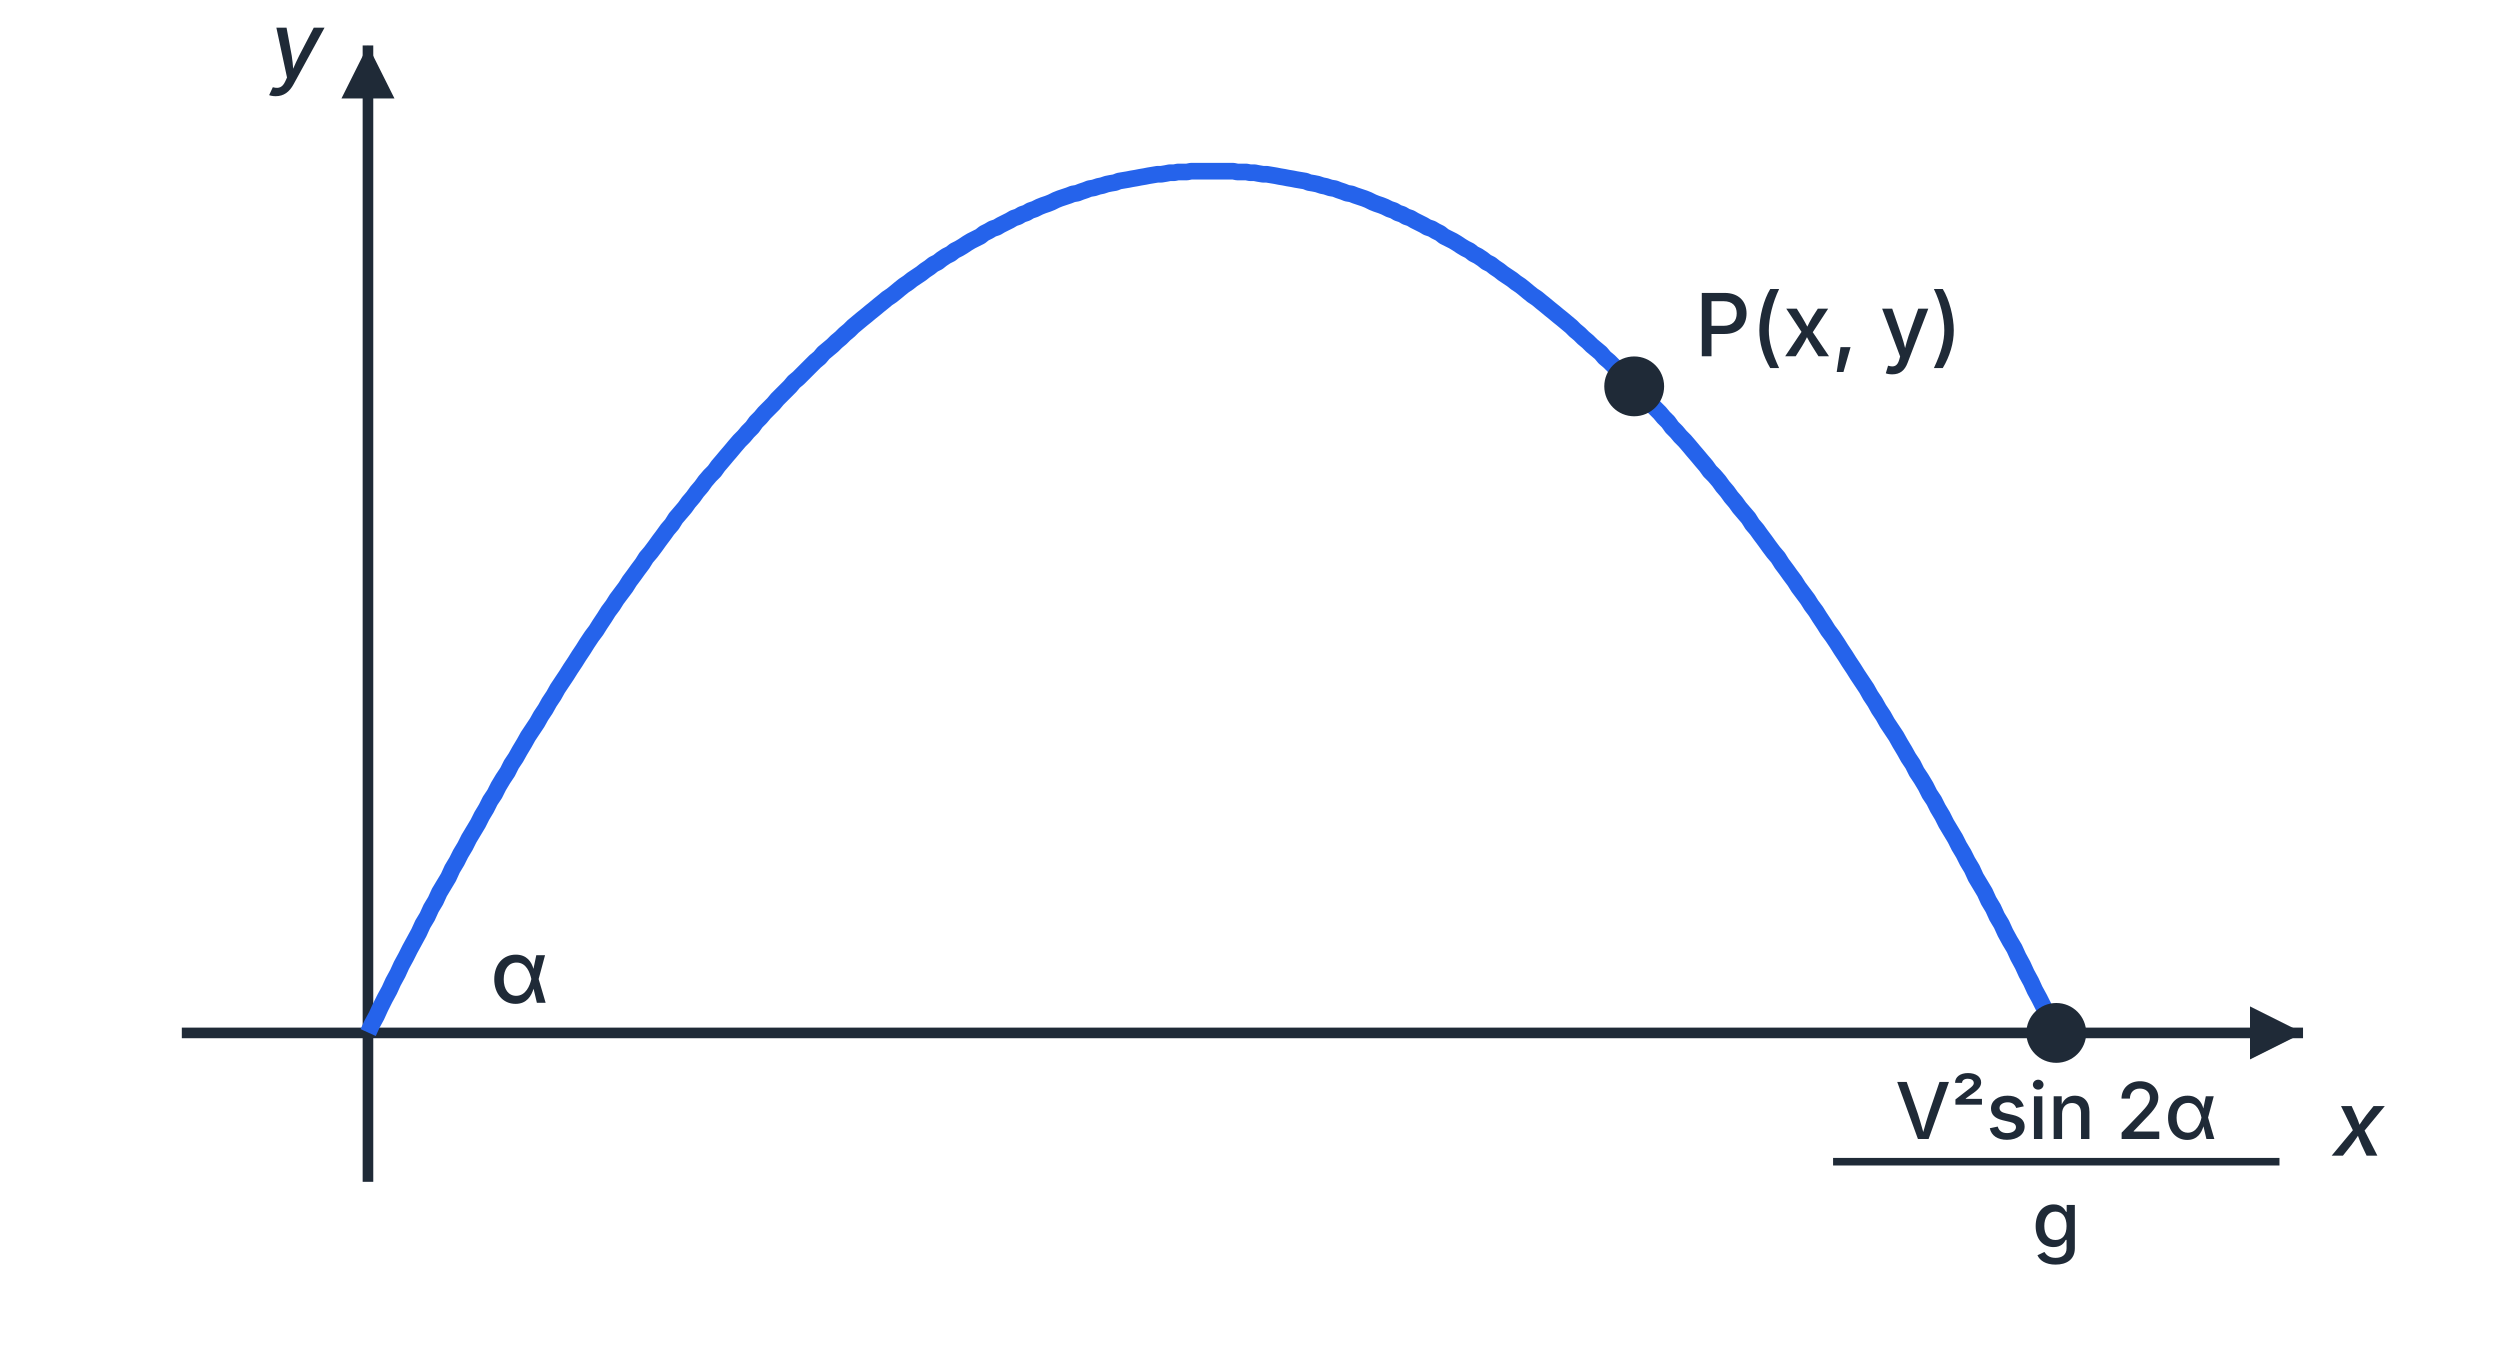
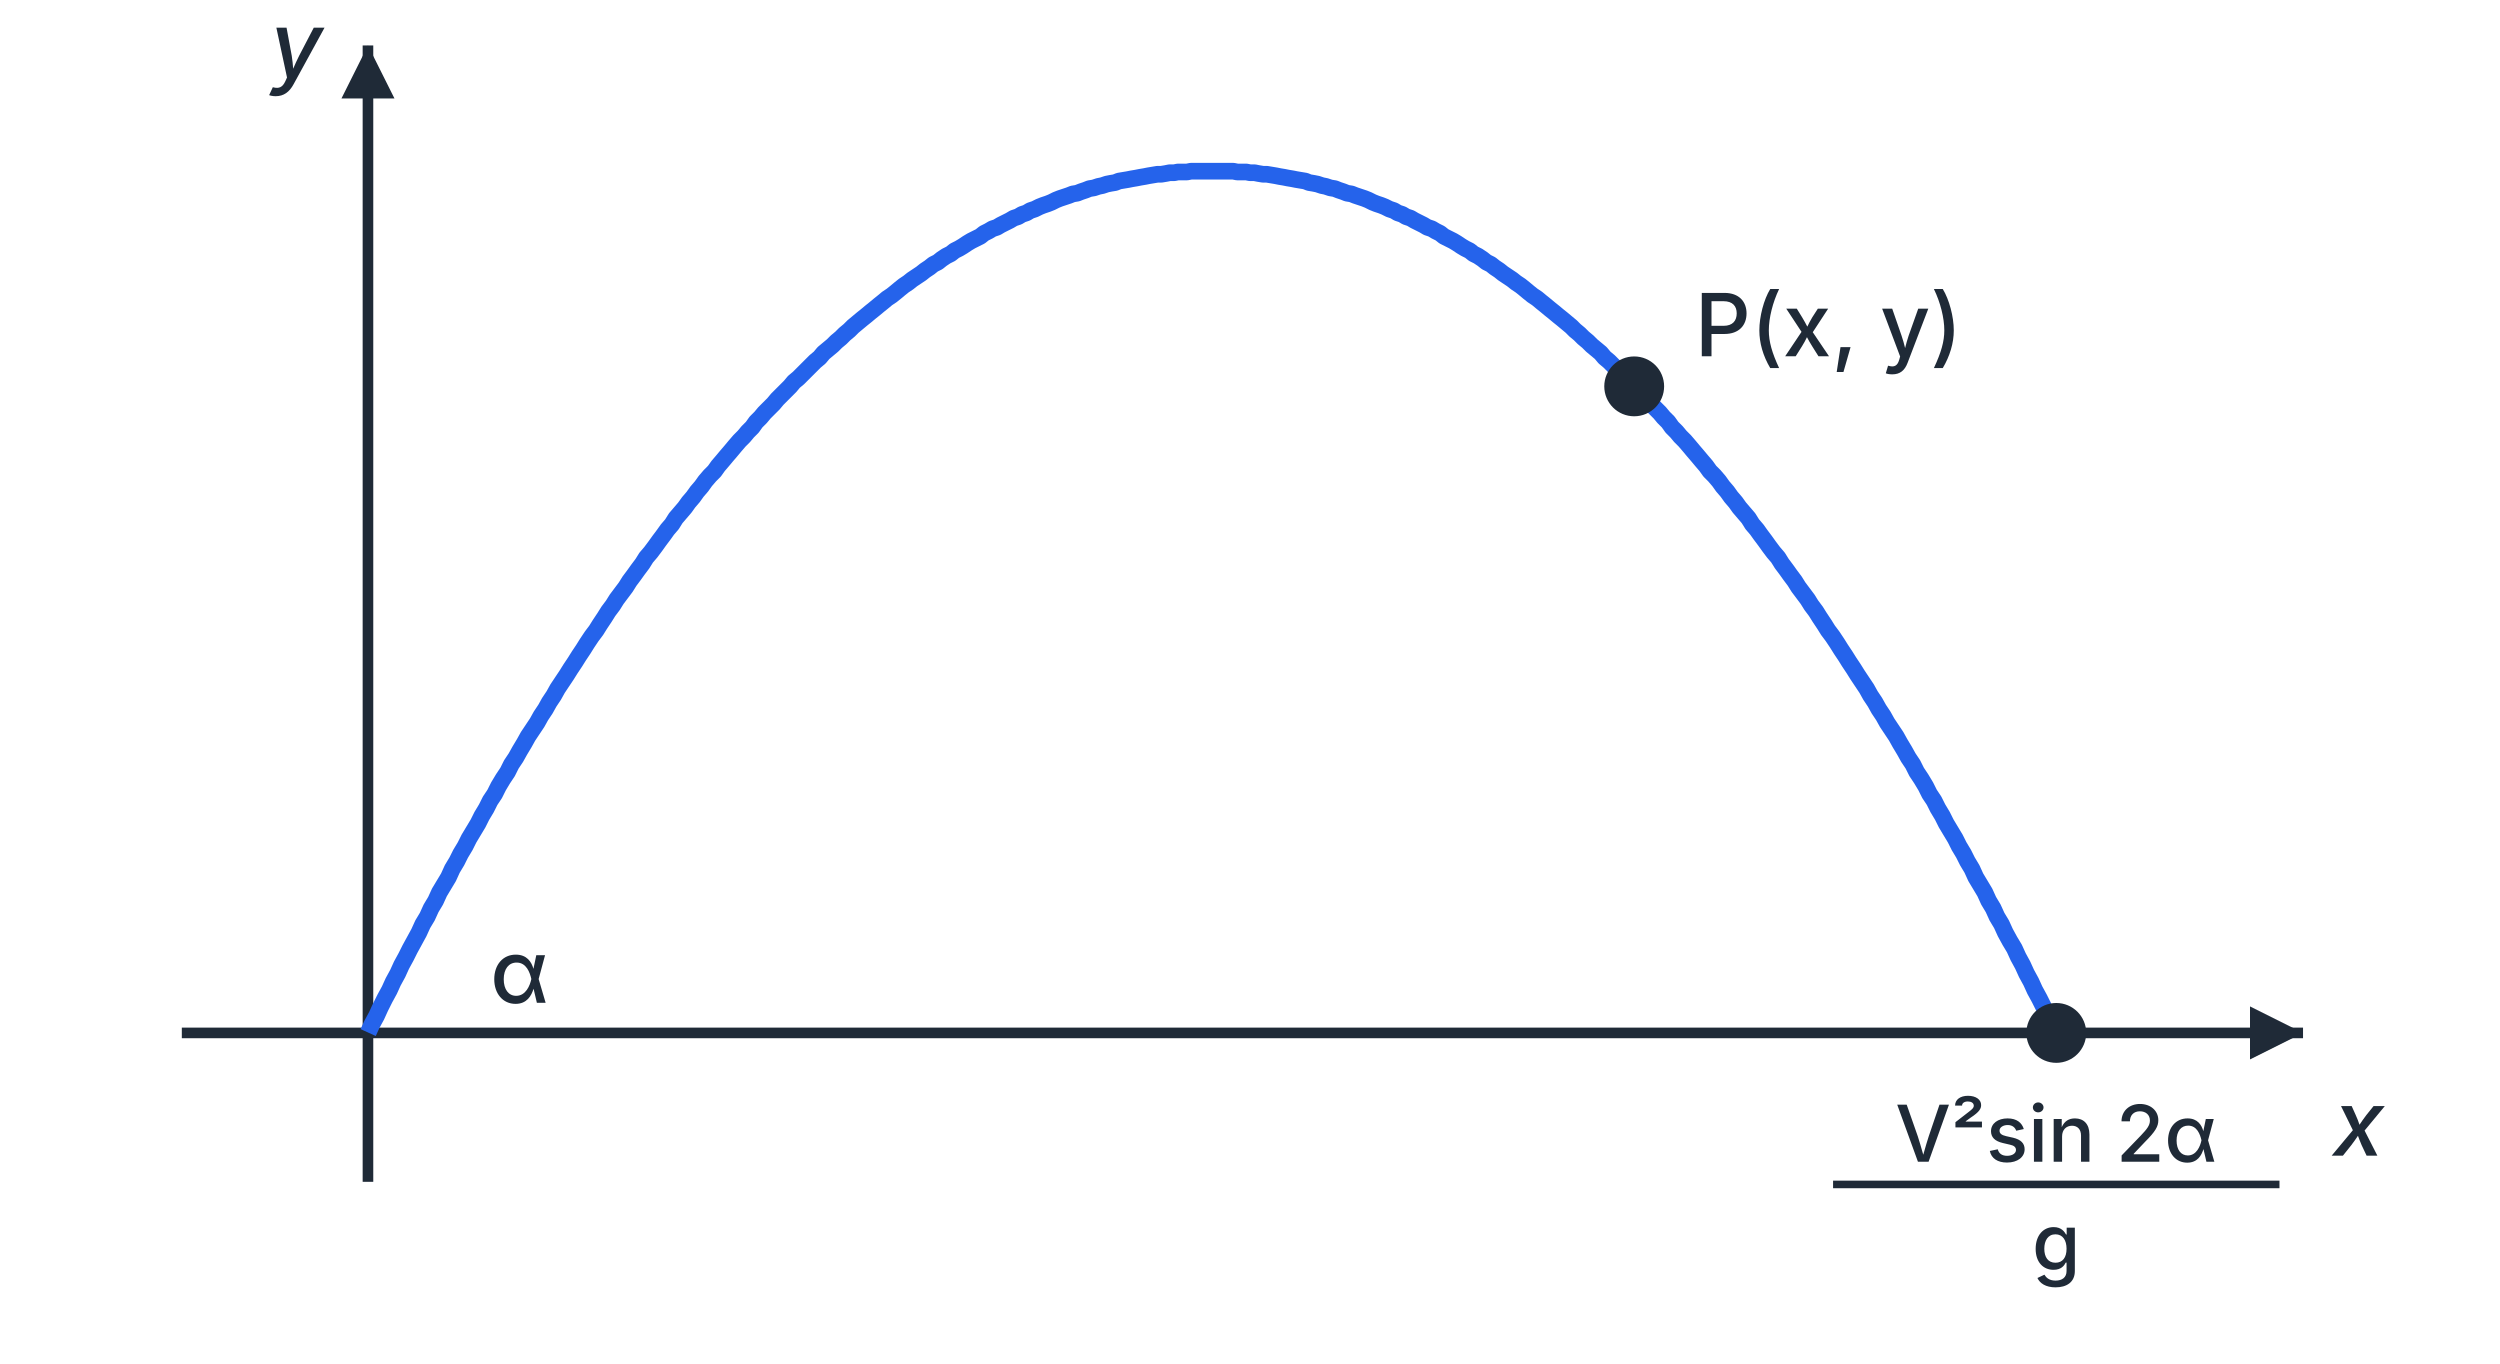
<svg xmlns="http://www.w3.org/2000/svg" viewBox="0 0 330 180" width="330" height="180" font-family="Inter, Arial, sans-serif">
  <line x1="24.0" y1="136.345" x2="304.0" y2="136.345" stroke="#1f2a37" stroke-width="1.4" />
  <path d="M304.0,136.345 l-7,-3.5 v7 z" fill="#1f2a37" />
  <line x1="48.571" y1="156.0" x2="48.571" y2="6.0" stroke="#1f2a37" stroke-width="1.4" />
  <path d="M48.571,6.0 l-3.5,7 h7 z" fill="#1f2a37" />
  <text x="308.0" y="152.545" text-anchor="start" font-size="12" fill="#1f2a37" font-weight="500" font-style="italic">x</text>
  <text x="42.571" y="10.2" text-anchor="end" font-size="12" fill="#1f2a37" font-weight="500" font-style="italic">y</text>
  <polyline points="48.6,136.3 49.1,135.2 49.7,134.1 50.2,133.0 50.8,131.8 51.4,130.7 51.9,129.6 52.5,128.5 53.0,127.4 53.6,126.3 54.1,125.3 54.7,124.2 55.3,123.1 55.8,122.0 56.4,121.0 56.9,119.9 57.5,118.9 58.0,117.8 58.6,116.8 59.2,115.8 59.7,114.7 60.3,113.7 60.8,112.7 61.4,111.7 61.9,110.7 62.5,109.7 63.1,108.7 63.6,107.7 64.2,106.7 64.7,105.7 65.3,104.8 65.8,103.8 66.4,102.8 67.0,101.9 67.5,100.9 68.1,100.0 68.6,99.1 69.2,98.1 69.7,97.2 70.3,96.3 70.9,95.4 71.4,94.5 72.0,93.6 72.5,92.7 73.1,91.8 73.6,90.9 74.2,90.0 74.8,89.1 75.3,88.3 75.9,87.4 76.4,86.6 77.0,85.7 77.5,84.9 78.1,84.0 78.7,83.2 79.2,82.4 79.8,81.5 80.3,80.7 80.9,79.9 81.4,79.1 82.0,78.3 82.6,77.5 83.1,76.7 83.7,75.9 84.2,75.2 84.8,74.4 85.3,73.6 85.9,72.9 86.5,72.1 87.0,71.4 87.6,70.6 88.1,69.9 88.7,69.2 89.2,68.4 89.8,67.7 90.4,67.0 90.9,66.3 91.5,65.6 92.0,64.9 92.6,64.2 93.1,63.5 93.7,62.8 94.3,62.2 94.8,61.5 95.4,60.8 95.9,60.2 96.5,59.5 97.0,58.9 97.6,58.2 98.2,57.6 98.7,57.0 99.3,56.4 99.8,55.7 100.4,55.1 100.9,54.5 101.5,53.9 102.1,53.3 102.6,52.7 103.2,52.1 103.7,51.6 104.3,51.0 104.8,50.4 105.4,49.9 106.0,49.3 106.5,48.8 107.1,48.2 107.6,47.7 108.2,47.2 108.7,46.6 109.3,46.1 109.9,45.6 110.4,45.1 111.0,44.6 111.5,44.1 112.1,43.6 112.6,43.1 113.2,42.6 113.8,42.1 114.3,41.7 114.9,41.2 115.4,40.8 116.0,40.3 116.5,39.9 117.1,39.4 117.7,39.0 118.2,38.6 118.8,38.1 119.3,37.7 119.9,37.3 120.4,36.9 121.0,36.5 121.6,36.1 122.1,35.7 122.7,35.3 123.2,34.9 123.8,34.6 124.3,34.2 124.9,33.8 125.5,33.5 126.0,33.1 126.6,32.8 127.1,32.5 127.7,32.1 128.2,31.8 128.8,31.5 129.4,31.2 129.9,30.8 130.5,30.5 131.0,30.2 131.6,30.0 132.1,29.7 132.7,29.4 133.3,29.1 133.8,28.8 134.4,28.6 134.9,28.3 135.5,28.1 136.0,27.8 136.6,27.6 137.2,27.3 137.7,27.1 138.3,26.9 138.8,26.7 139.4,26.4 139.9,26.2 140.5,26.0 141.1,25.8 141.6,25.6 142.2,25.5 142.7,25.3 143.3,25.1 143.8,24.9 144.4,24.8 145.0,24.6 145.5,24.5 146.1,24.3 146.6,24.2 147.2,24.1 147.7,23.9 148.3,23.8 148.9,23.7 149.4,23.6 150.0,23.5 150.5,23.4 151.1,23.3 151.6,23.2 152.2,23.1 152.8,23.0 153.3,23.0 153.9,22.9 154.4,22.8 155.0,22.8 155.5,22.7 156.1,22.7 156.7,22.7 157.2,22.6 157.8,22.6 158.3,22.6 158.9,22.6 159.4,22.6 160.0,22.6 160.6,22.6 161.1,22.6 161.7,22.6 162.2,22.6 162.8,22.6 163.3,22.7 163.9,22.7 164.5,22.7 165.0,22.8 165.6,22.8 166.1,22.9 166.7,23.0 167.2,23.0 167.8,23.1 168.4,23.2 168.9,23.3 169.5,23.4 170.0,23.5 170.6,23.6 171.1,23.7 171.7,23.8 172.3,23.9 172.8,24.1 173.4,24.2 173.9,24.3 174.5,24.5 175.0,24.6 175.6,24.8 176.2,24.9 176.7,25.1 177.3,25.3 177.8,25.5 178.4,25.6 178.9,25.8 179.5,26.0 180.1,26.2 180.6,26.4 181.2,26.7 181.7,26.9 182.3,27.1 182.8,27.3 183.4,27.6 184.0,27.8 184.5,28.1 185.1,28.3 185.6,28.6 186.2,28.8 186.7,29.1 187.3,29.4 187.9,29.7 188.4,30.0 189.0,30.2 189.5,30.5 190.1,30.8 190.6,31.2 191.2,31.5 191.8,31.8 192.3,32.1 192.9,32.5 193.4,32.8 194.0,33.1 194.5,33.5 195.1,33.8 195.7,34.2 196.2,34.6 196.8,34.9 197.3,35.3 197.9,35.7 198.4,36.1 199.0,36.5 199.6,36.9 200.1,37.3 200.7,37.7 201.2,38.1 201.8,38.6 202.3,39.0 202.9,39.4 203.5,39.9 204.0,40.3 204.6,40.8 205.1,41.2 205.7,41.7 206.2,42.1 206.8,42.6 207.4,43.1 207.9,43.6 208.5,44.1 209.0,44.6 209.6,45.1 210.1,45.6 210.7,46.1 211.3,46.6 211.8,47.2 212.4,47.7 212.9,48.2 213.5,48.8 214.0,49.3 214.6,49.9 215.2,50.4 215.7,51.0 216.3,51.6 216.8,52.1 217.4,52.7 217.9,53.3 218.5,53.9 219.1,54.5 219.6,55.1 220.2,55.7 220.7,56.4 221.3,57.0 221.8,57.6 222.4,58.2 223.0,58.9 223.5,59.5 224.1,60.2 224.6,60.8 225.2,61.5 225.7,62.2 226.3,62.8 226.9,63.5 227.4,64.2 228.0,64.9 228.5,65.6 229.1,66.3 229.6,67.0 230.2,67.7 230.8,68.4 231.3,69.2 231.9,69.9 232.4,70.6 233.0,71.4 233.5,72.1 234.1,72.9 234.7,73.6 235.2,74.4 235.8,75.2 236.3,75.9 236.9,76.7 237.4,77.5 238.0,78.3 238.6,79.1 239.1,79.9 239.7,80.7 240.2,81.5 240.8,82.4 241.3,83.2 241.9,84.0 242.5,84.9 243.0,85.7 243.6,86.6 244.1,87.4 244.7,88.3 245.2,89.1 245.8,90.0 246.4,90.9 246.9,91.8 247.5,92.7 248.0,93.6 248.6,94.5 249.1,95.4 249.7,96.3 250.3,97.2 250.8,98.1 251.4,99.1 251.9,100.0 252.5,100.9 253.0,101.9 253.6,102.8 254.2,103.8 254.7,104.8 255.3,105.7 255.8,106.7 256.4,107.7 256.9,108.7 257.5,109.7 258.1,110.7 258.6,111.7 259.2,112.7 259.7,113.7 260.3,114.7 260.8,115.8 261.4,116.8 262.0,117.8 262.5,118.9 263.1,119.9 263.6,121.0 264.2,122.0 264.7,123.1 265.3,124.2 265.9,125.2 266.4,126.3 267.0,127.4 267.5,128.5 268.1,129.6 268.6,130.7 269.2,131.8 269.8,133.0 270.3,134.1 270.9,135.2 271.4,136.3" fill="none" stroke="#2563eb" stroke-width="2.2" stroke-linejoin="round" />
  <circle cx="271.429" cy="136.345" r="3.2" fill="#1f2a37" stroke="#1f2a37" stroke-width="1.5" />
-   <text x="271.429" y="150.345" text-anchor="middle" font-size="10.35" fill="#1f2a37" font-weight="500">V²sin 2α </text>
-   <line x1="241.966" y1="153.345" x2="300.891" y2="153.345" stroke="#1f2a37" stroke-width="1" />
-   <text x="271.429" y="164.695" text-anchor="middle" font-size="10.35" fill="#1f2a37" font-weight="500"> g</text>
+   <text x="271.429" y="153.345" text-anchor="middle" font-size="10.35" fill="#1f2a37" font-weight="500">V²sin 2α </text>
+   <line x1="241.966" y1="156.345" x2="300.891" y2="156.345" stroke="#1f2a37" stroke-width="1" />
+   <text x="271.429" y="167.695" text-anchor="middle" font-size="10.35" fill="#1f2a37" font-weight="500"> g</text>
  <circle cx="215.714" cy="51" r="3.2" fill="#1f2a37" stroke="#1f2a37" stroke-width="1.5" />
  <text x="223.714" y="47.025" text-anchor="start" font-size="11.5" fill="#1f2a37" font-weight="500">P(x, y)</text>
  <text x="68.571" y="132.37" text-anchor="middle" font-size="11.5" fill="#1f2a37" font-weight="500">α</text>
</svg>
